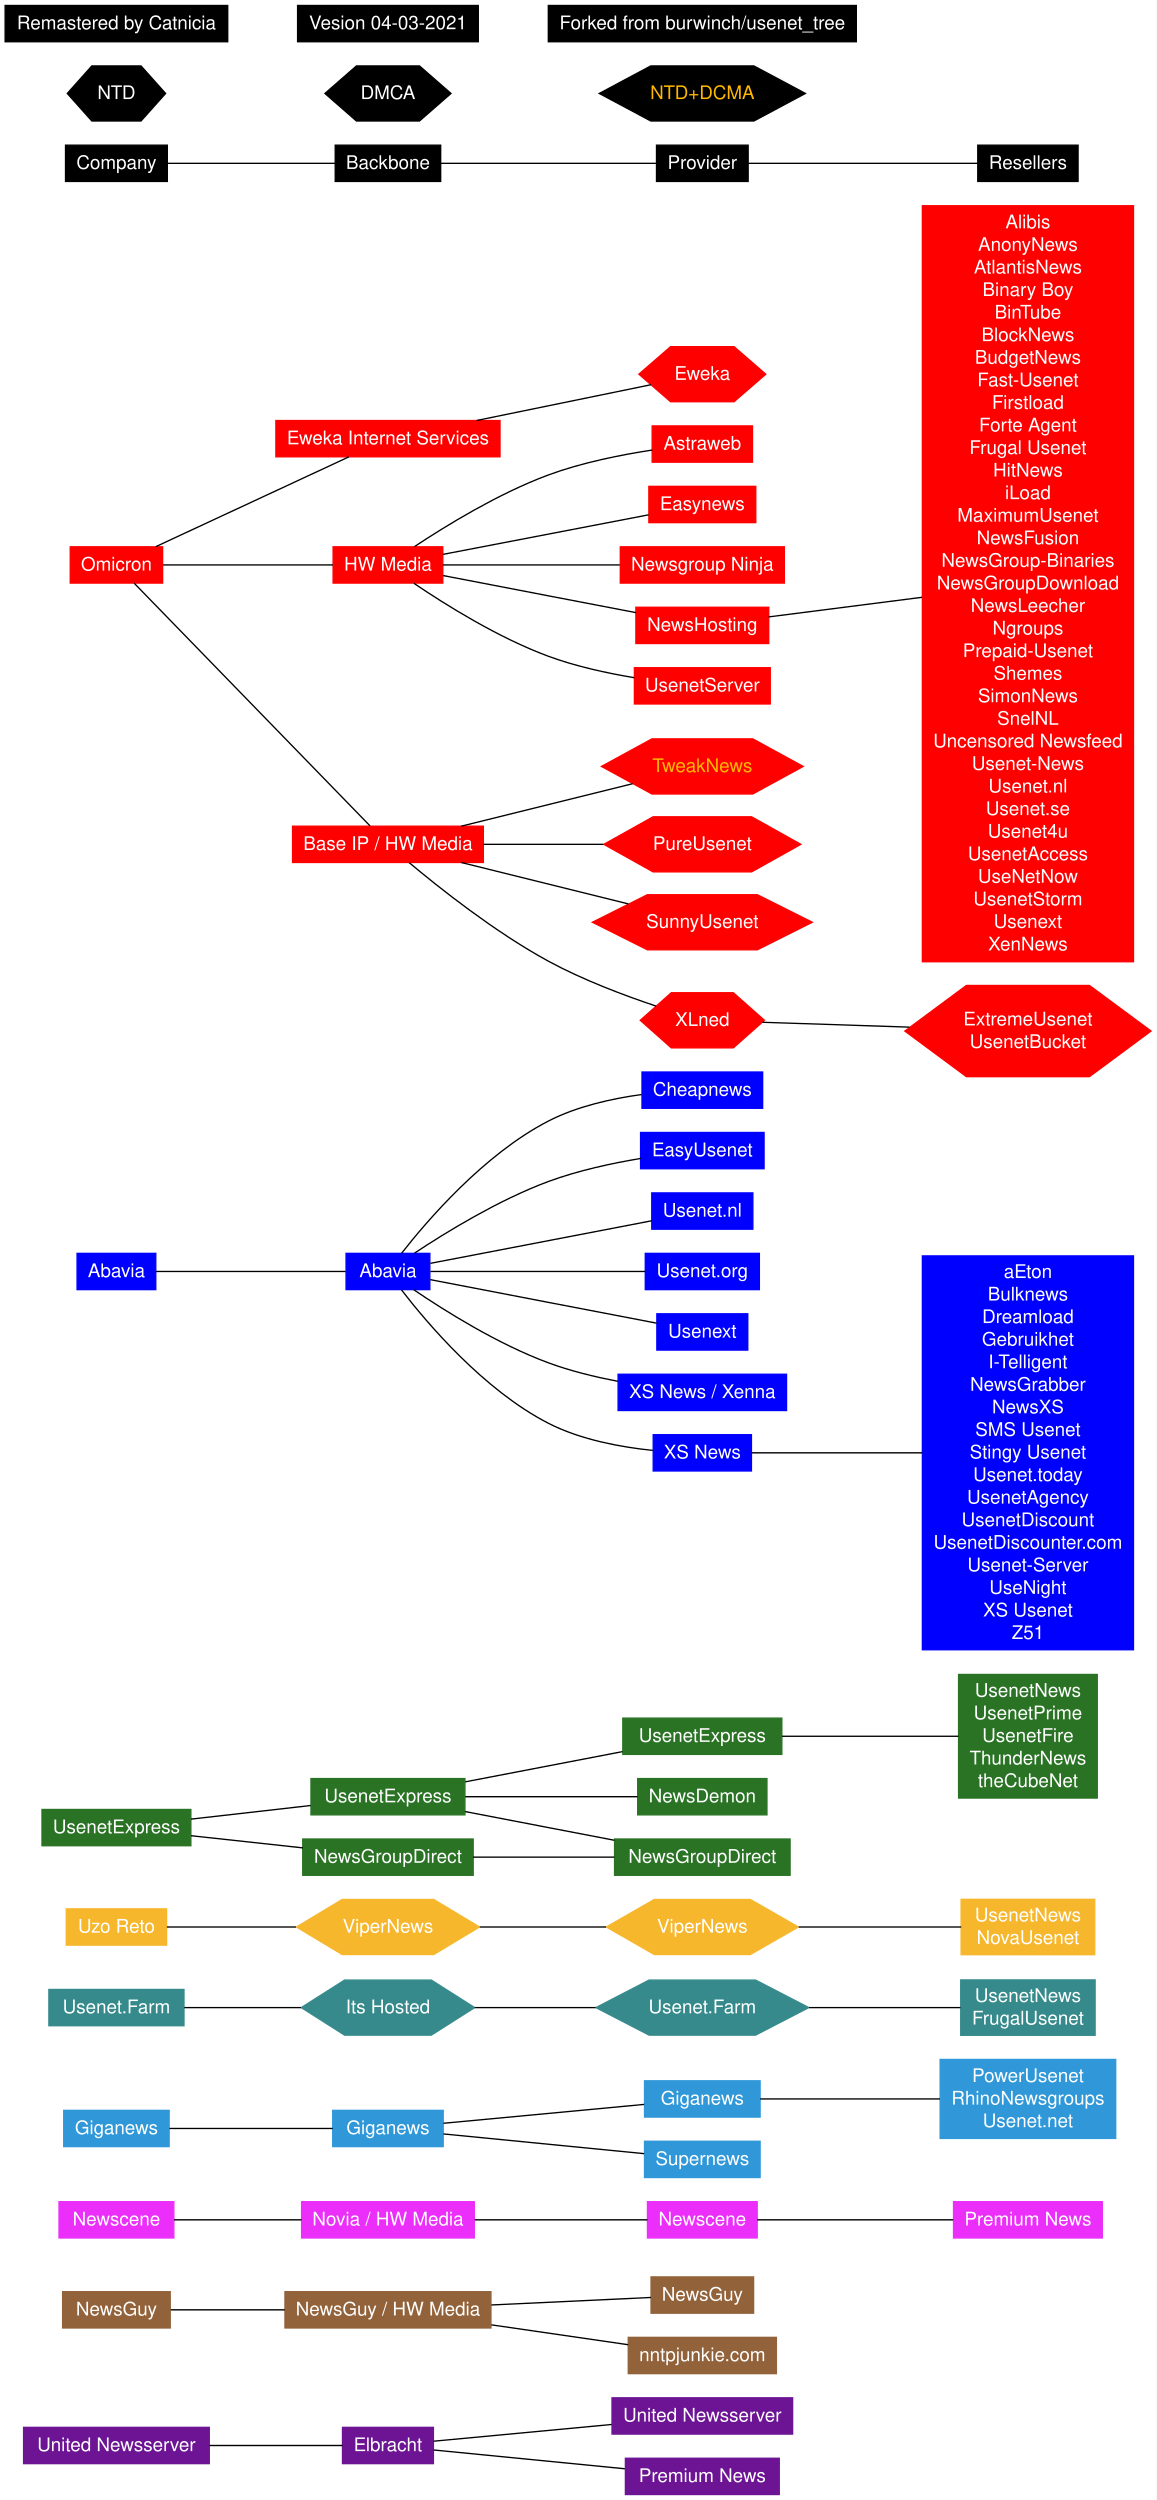
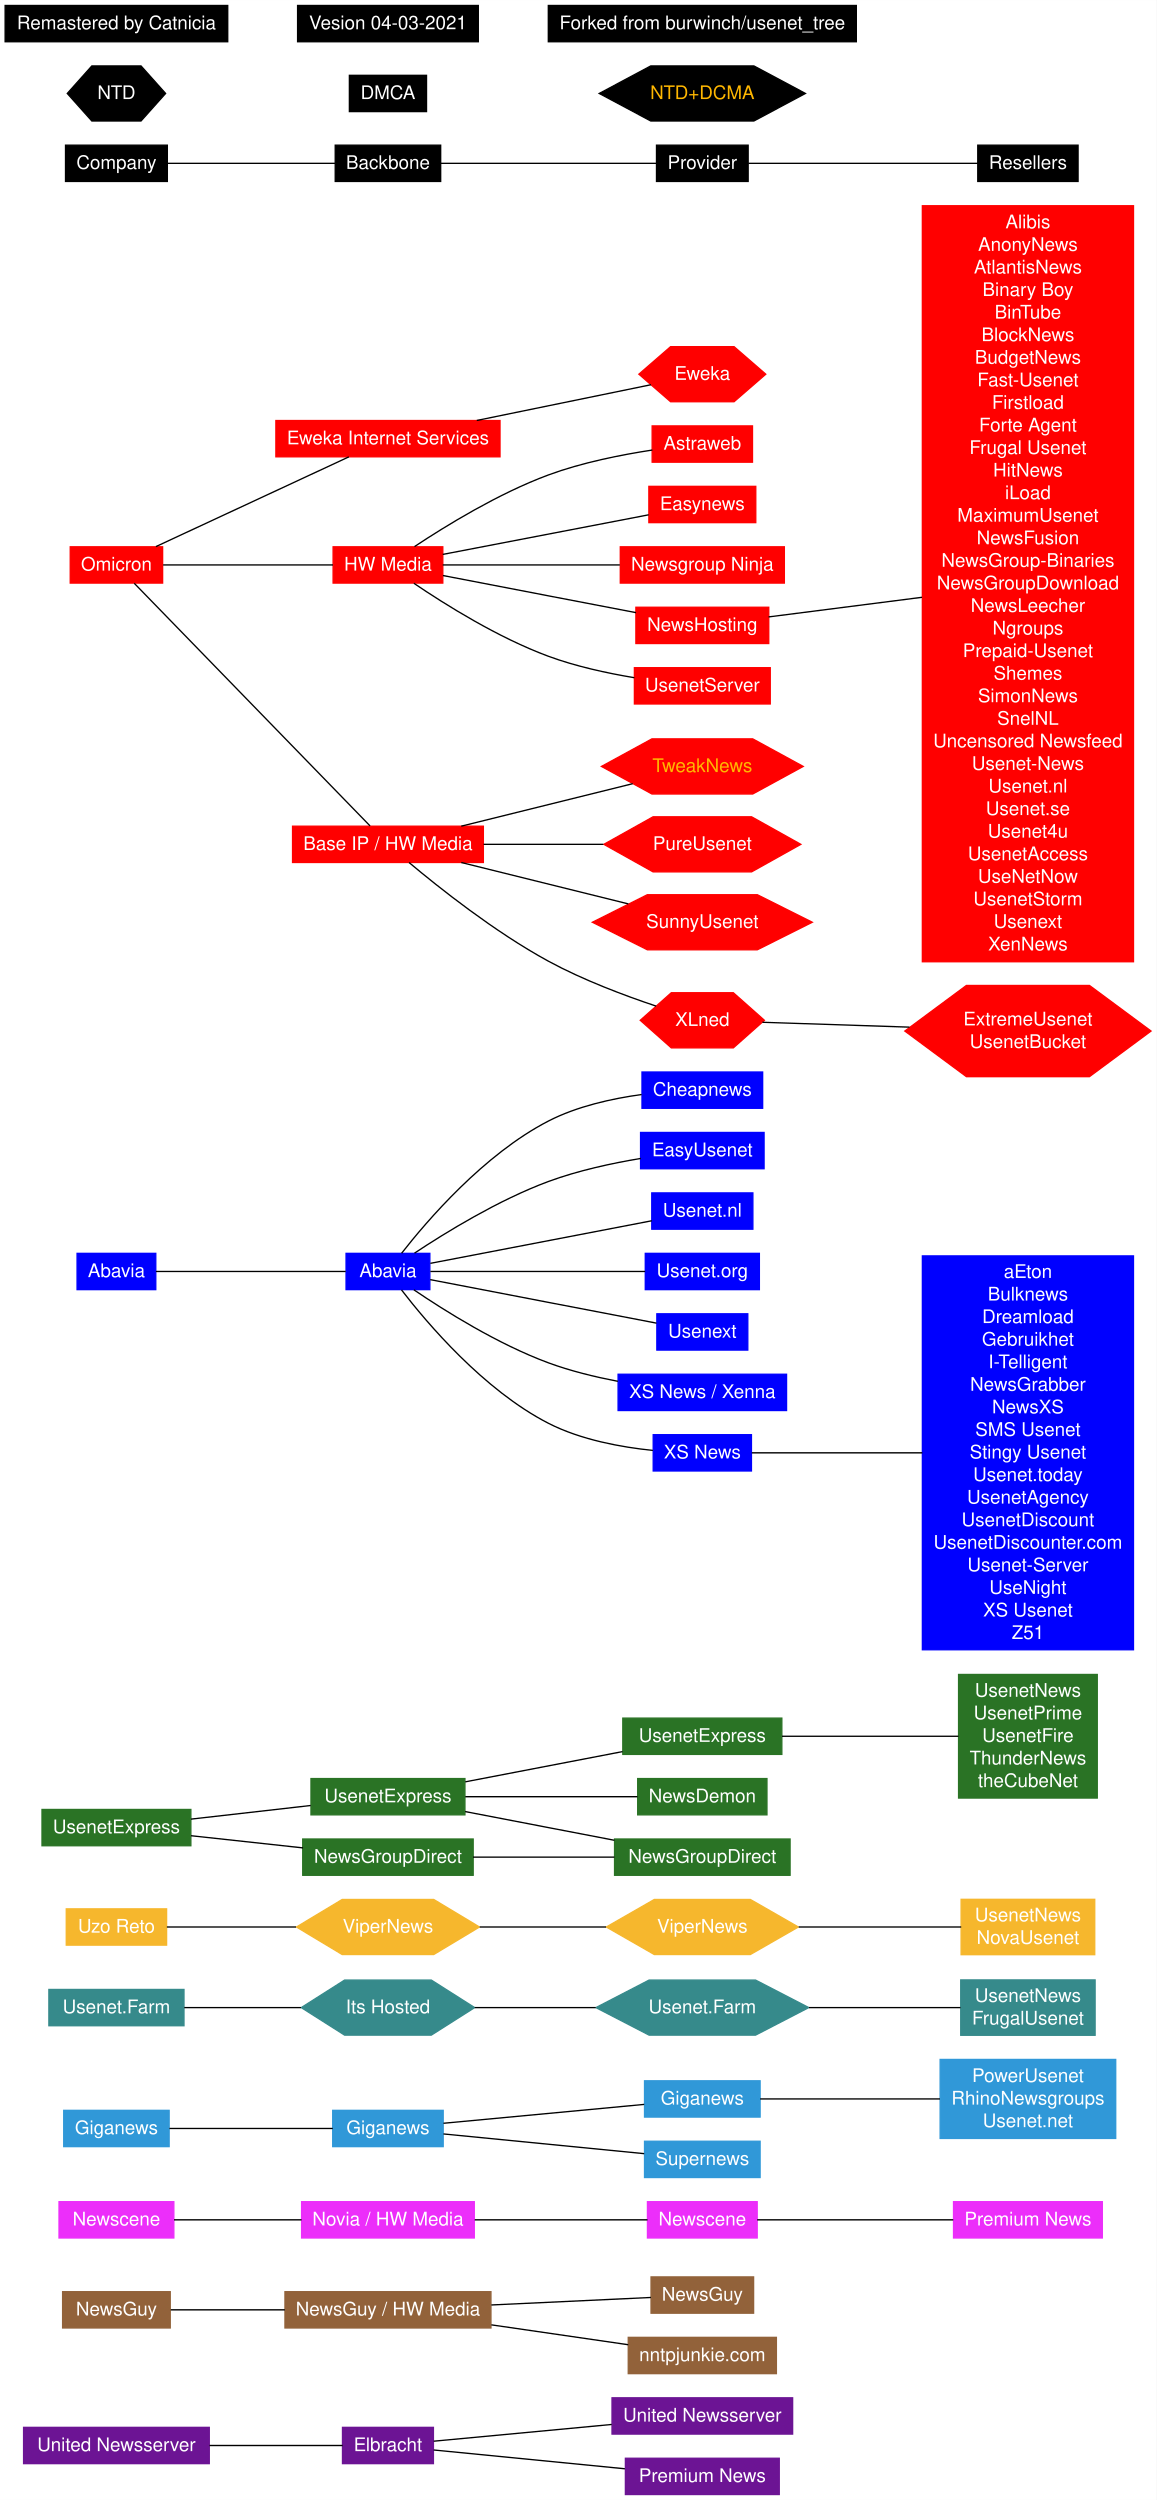
<svg xmlns="http://www.w3.org/2000/svg" width="861pt" height="1861pt" viewBox="0.00 0.00 861.07 1861.00">
  <g id="graph0" class="graph" transform="scale(1 1) rotate(0) translate(4 1857)">
    <polygon fill="#ffffff" stroke="transparent" points="-4,4 -4,-1857 857.07,-1857 857.07,4 -4,4" />
    <g id="node1" class="node">
      <polygon fill="#6c1494" stroke="#6c1494" points="151.792,-50 13.562,-50 13.562,-23 151.792,-23 151.792,-50" />
      <text text-anchor="middle" x="82.677" y="-32.3" font-family="Helvetica,sans-Serif" font-size="14.00" fill="#ffffff">United Newsserver </text>
    </g>
    <g id="node2" class="node">
      <polygon fill="#6c1494" stroke="#6c1494" points="318.657,-50 250.971,-50 250.971,-23 318.657,-23 318.657,-50" />
      <text text-anchor="middle" x="284.814" y="-32.3" font-family="Helvetica,sans-Serif" font-size="14.00" fill="#ffffff">Elbracht</text>
    </g>
    <g id="edge1" class="edge">
      <path fill="none" stroke="#000000" d="M151.958,-36.5C185.444,-36.5 224.113,-36.5 251.067,-36.5" />
    </g>
    <g id="node3" class="node">
      <polygon fill="#6c1494" stroke="#6c1494" points="586.075,-72 451.626,-72 451.626,-45 586.075,-45 586.075,-72" />
      <text text-anchor="middle" x="518.851" y="-54.3" font-family="Helvetica,sans-Serif" font-size="14.00" fill="#ffffff">United Newsserver</text>
    </g>
    <g id="edge2" class="edge">
      <path fill="none" stroke="#000000" d="M318.845,-39.699C353.455,-42.952 408.019,-48.082 451.419,-52.161" />
    </g>
    <g id="node4" class="node">
      <polygon fill="#6c1494" stroke="#6c1494" points="576.118,-27 461.583,-27 461.583,0 576.118,0 576.118,-27" />
      <text text-anchor="middle" x="518.851" y="-9.3" font-family="Helvetica,sans-Serif" font-size="14.00" fill="#ffffff">Premium News </text>
    </g>
    <g id="edge3" class="edge">
      <path fill="none" stroke="#000000" d="M318.845,-33.156C356.117,-29.493 416.532,-23.555 461.222,-19.163" />
    </g>
    <g id="node5" class="node">
      <polygon fill="#92623a" stroke="#92623a" points="122.737,-151 42.616,-151 42.616,-124 122.737,-124 122.737,-151" />
      <text text-anchor="middle" x="82.677" y="-133.3" font-family="Helvetica,sans-Serif" font-size="14.00" fill="#ffffff">NewsGuy </text>
    </g>
    <g id="node6" class="node">
      <polygon fill="#92623a" stroke="#92623a" points="361.482,-151 208.146,-151 208.146,-124 361.482,-124 361.482,-151" />
      <text text-anchor="middle" x="284.814" y="-133.3" font-family="Helvetica,sans-Serif" font-size="14.00" fill="#ffffff">NewsGuy / HW Media</text>
    </g>
    <g id="edge4" class="edge">
      <path fill="none" stroke="#000000" d="M123.096,-137.5C147.406,-137.5 179.145,-137.5 208.06,-137.5" />
    </g>
    <g id="node7" class="node">
      <polygon fill="#92623a" stroke="#92623a" points="557.02,-162 480.681,-162 480.681,-135 557.02,-135 557.02,-162" />
      <text text-anchor="middle" x="518.851" y="-144.3" font-family="Helvetica,sans-Serif" font-size="14.00" fill="#ffffff">NewsGuy</text>
    </g>
    <g id="edge5" class="edge">
      <path fill="none" stroke="#000000" d="M361.771,-141.117C401.606,-142.989 448.485,-145.193 480.596,-146.702" />
    </g>
    <g id="node8" class="node">
      <polygon fill="#92623a" stroke="#92623a" points="573.984,-117 463.717,-117 463.717,-90 573.984,-90 573.984,-117" />
      <text text-anchor="middle" x="518.851" y="-99.3" font-family="Helvetica,sans-Serif" font-size="14.00" fill="#ffffff">nntpjunkie.com</text>
    </g>
    <g id="edge6" class="edge">
      <path fill="none" stroke="#000000" d="M361.771,-126.32C395.077,-121.481 433.309,-115.927 463.715,-111.51" />
    </g>
    <g id="node9" class="node">
      <polygon fill="#ec2efa" stroke="#ec2efa" points="125.411,-218 39.942,-218 39.942,-191 125.411,-191 125.411,-218" />
      <text text-anchor="middle" x="82.677" y="-200.3" font-family="Helvetica,sans-Serif" font-size="14.00" fill="#ffffff">Newscene </text>
    </g>
    <g id="node10" class="node">
      <polygon fill="#ec2efa" stroke="#ec2efa" points="349.091,-218 220.537,-218 220.537,-191 349.091,-191 349.091,-218" />
      <text text-anchor="middle" x="284.814" y="-200.3" font-family="Helvetica,sans-Serif" font-size="14.00" fill="#ffffff">Novia / HW Media</text>
    </g>
    <g id="edge7" class="edge">
      <path fill="none" stroke="#000000" d="M125.545,-204.5C153.127,-204.5 189.481,-204.5 220.492,-204.5" />
    </g>
    <g id="node11" class="node">
      <polygon fill="#ec2efa" stroke="#ec2efa" points="559.695,-218 478.006,-218 478.006,-191 559.695,-191 559.695,-218" />
      <text text-anchor="middle" x="518.851" y="-200.3" font-family="Helvetica,sans-Serif" font-size="14.00" fill="#ffffff">Newscene</text>
    </g>
    <g id="edge8" class="edge">
      <path fill="none" stroke="#000000" d="M349.385,-204.5C390.516,-204.5 442.547,-204.5 478.034,-204.5" />
    </g>
    <g id="node12" class="node">
      <polygon fill="#ec2efa" stroke="#ec2efa" points="816.625,-218 705.872,-218 705.872,-191 816.625,-191 816.625,-218" />
      <text text-anchor="middle" x="761.248" y="-200.3" font-family="Helvetica,sans-Serif" font-size="14.00" fill="#ffffff">Premium News</text>
    </g>
    <g id="edge9" class="edge">
      <path fill="none" stroke="#000000" d="M559.696,-204.5C599.769,-204.5 661.171,-204.5 705.673,-204.5" />
    </g>
    <g id="node13" class="node">
      <polygon fill="#3098d8" stroke="#3098d8" points="121.911,-286 43.442,-286 43.442,-259 121.911,-259 121.911,-286" />
      <text text-anchor="middle" x="82.677" y="-268.3" font-family="Helvetica,sans-Serif" font-size="14.00" fill="#ffffff">Giganews</text>
    </g>
    <g id="node14" class="node">
      <polygon fill="#3098d8" stroke="#3098d8" points="325.939,-286 243.689,-286 243.689,-259 325.939,-259 325.939,-286" />
      <text text-anchor="middle" x="284.814" y="-268.3" font-family="Helvetica,sans-Serif" font-size="14.00" fill="#ffffff">Giganews </text>
    </g>
    <g id="edge10" class="edge">
      <path fill="none" stroke="#000000" d="M122.131,-272.5C157.173,-272.5 208.196,-272.5 243.725,-272.5" />
    </g>
    <g id="node15" class="node">
      <polygon fill="#3098d8" stroke="#3098d8" points="561.866,-308 475.835,-308 475.835,-281 561.866,-281 561.866,-308" />
      <text text-anchor="middle" x="518.851" y="-290.3" font-family="Helvetica,sans-Serif" font-size="14.00" fill="#ffffff">Giganews  </text>
    </g>
    <g id="edge11" class="edge">
      <path fill="none" stroke="#000000" d="M326.116,-276.382C368.108,-280.33 432.897,-286.42 475.584,-290.433" />
    </g>
    <g id="node16" class="node">
      <polygon fill="#3098d8" stroke="#3098d8" points="561.867,-263 475.834,-263 475.834,-236 561.867,-236 561.867,-263" />
      <text text-anchor="middle" x="518.851" y="-245.3" font-family="Helvetica,sans-Serif" font-size="14.00" fill="#ffffff">Supernews</text>
    </g>
    <g id="edge12" class="edge">
      <path fill="none" stroke="#000000" d="M326.116,-268.441C368.108,-264.314 432.897,-257.947 475.584,-253.752" />
    </g>
    <g id="node17" class="node">
      <polygon fill="#3098d8" stroke="#3098d8" points="826.596,-323.901 695.9,-323.901 695.9,-265.099 826.596,-265.099 826.596,-323.901" />
      <text text-anchor="middle" x="761.248" y="-307.1" font-family="Helvetica,sans-Serif" font-size="14.00" fill="#ffffff">PowerUsenet</text>
      <text text-anchor="middle" x="761.248" y="-290.3" font-family="Helvetica,sans-Serif" font-size="14.00" fill="#ffffff">RhinoNewsgroups</text>
      <text text-anchor="middle" x="761.248" y="-273.5" font-family="Helvetica,sans-Serif" font-size="14.00" fill="#ffffff">Usenet.net</text>
    </g>
    <g id="edge13" class="edge">
      <path fill="none" stroke="#000000" d="M561.907,-294.5C599.048,-294.5 653.255,-294.5 695.77,-294.5" />
    </g>
    <g id="node18" class="node">
      <polygon fill="#368a8b" stroke="#368a8b" points="132.959,-376 32.394,-376 32.394,-349 132.959,-349 132.959,-376" />
      <text text-anchor="middle" x="82.677" y="-358.3" font-family="Helvetica,sans-Serif" font-size="14.00" fill="#ffffff">Usenet.Farm </text>
    </g>
    <g id="node19" class="node">
      <polygon fill="#368a8b" stroke="#368a8b" points="349.348,-362.5 317.081,-383.001 252.547,-383.001 220.28,-362.5 252.547,-341.999 317.081,-341.999 349.348,-362.5" />
      <text text-anchor="middle" x="284.814" y="-358.3" font-family="Helvetica,sans-Serif" font-size="14.00" fill="#ffffff">Its Hosted</text>
    </g>
    <g id="edge14" class="edge">
      <path fill="none" stroke="#000000" d="M133.163,-362.5C159.474,-362.5 191.947,-362.5 220.084,-362.5" />
    </g>
    <g id="node20" class="node">
      <polygon fill="#368a8b" stroke="#368a8b" points="598.075,-362.5 558.463,-383.001 479.238,-383.001 439.626,-362.5 479.238,-341.999 558.463,-341.999 598.075,-362.5" />
      <text text-anchor="middle" x="518.851" y="-358.3" font-family="Helvetica,sans-Serif" font-size="14.00" fill="#ffffff">Usenet.Farm</text>
    </g>
    <g id="edge15" class="edge">
      <path fill="none" stroke="#000000" d="M349.385,-362.5C377.257,-362.5 410.134,-362.5 439.476,-362.5" />
    </g>
    <g id="node21" class="node">
      <polygon fill="#368a8b" stroke="#368a8b" points="811.261,-383.102 711.236,-383.102 711.236,-341.898 811.261,-341.898 811.261,-383.102" />
      <text text-anchor="middle" x="761.248" y="-366.7" font-family="Helvetica,sans-Serif" font-size="14.00" fill="#ffffff">UsenetNews</text>
      <text text-anchor="middle" x="761.248" y="-349.9" font-family="Helvetica,sans-Serif" font-size="14.00" fill="#ffffff">FrugalUsenet</text>
    </g>
    <g id="edge16" class="edge">
      <path fill="none" stroke="#000000" d="M598.221,-362.5C635.362,-362.5 678.477,-362.5 711.037,-362.5" />
    </g>
    <g id="node22" class="node">
      <polygon fill="#f6b72d" stroke="#f6b72d" points="120.02,-436 45.334,-436 45.334,-409 120.02,-409 120.02,-436" />
      <text text-anchor="middle" x="82.677" y="-418.3" font-family="Helvetica,sans-Serif" font-size="14.00" fill="#ffffff">Uzo Reto</text>
    </g>
    <g id="node23" class="node">
      <polygon fill="#f6b72d" stroke="#f6b72d" points="352.939,-422.5 318.876,-443.001 250.752,-443.001 216.69,-422.5 250.752,-401.999 318.876,-401.999 352.939,-422.5" />
      <text text-anchor="middle" x="284.814" y="-418.3" font-family="Helvetica,sans-Serif" font-size="14.00" fill="#ffffff">ViperNews</text>
    </g>
    <g id="edge17" class="edge">
      <path fill="none" stroke="#000000" d="M120.224,-422.5C147.168,-422.5 184.243,-422.5 216.384,-422.5" />
    </g>
    <g id="node24" class="node">
      <polygon fill="#f6b72d" stroke="#f6b72d" points="590.328,-422.5 554.589,-443.001 483.112,-443.001 447.373,-422.5 483.112,-401.999 554.589,-401.999 590.328,-422.5" />
      <text text-anchor="middle" x="518.851" y="-418.3" font-family="Helvetica,sans-Serif" font-size="14.00" fill="#ffffff">ViperNews </text>
    </g>
    <g id="edge18" class="edge">
      <path fill="none" stroke="#000000" d="M353.136,-422.5C382.684,-422.5 417.273,-422.5 447.185,-422.5" />
    </g>
    <g id="node25" class="node">
      <polygon fill="#f6b72d" stroke="#f6b72d" points="810.98,-443.102 711.517,-443.102 711.517,-401.898 810.98,-401.898 810.98,-443.102" />
      <text text-anchor="middle" x="761.248" y="-426.7" font-family="Helvetica,sans-Serif" font-size="14.00" fill="#ffffff"> UsenetNews</text>
      <text text-anchor="middle" x="761.248" y="-409.9" font-family="Helvetica,sans-Serif" font-size="14.00" fill="#ffffff">NovaUsenet</text>
    </g>
    <g id="edge19" class="edge">
      <path fill="none" stroke="#000000" d="M590.594,-422.5C629.543,-422.5 676.718,-422.5 711.588,-422.5" />
    </g>
    <g id="node26" class="node">
      <polygon fill="#2a7325" stroke="#2a7325" points="138.084,-510 27.269,-510 27.269,-483 138.084,-483 138.084,-510" />
      <text text-anchor="middle" x="82.677" y="-492.3" font-family="Helvetica,sans-Serif" font-size="14.00" fill="#ffffff">UsenetExpress</text>
    </g>
    <g id="node27" class="node">
      <polygon fill="#2a7325" stroke="#2a7325" points="342.112,-533 227.516,-533 227.516,-506 342.112,-506 342.112,-533" />
      <text text-anchor="middle" x="284.814" y="-515.3" font-family="Helvetica,sans-Serif" font-size="14.00" fill="#ffffff">UsenetExpress </text>
    </g>
    <g id="edge20" class="edge">
      <path fill="none" stroke="#000000" d="M138.179,-502.815C165.879,-505.967 199.354,-509.776 227.322,-512.958" />
    </g>
    <g id="node32" class="node">
      <polygon fill="#2a7325" stroke="#2a7325" points="348.257,-488 221.371,-488 221.371,-461 348.257,-461 348.257,-488" />
      <text text-anchor="middle" x="284.814" y="-470.3" font-family="Helvetica,sans-Serif" font-size="14.00" fill="#ffffff">NewsGroupDirect</text>
    </g>
    <g id="edge25" class="edge">
      <path fill="none" stroke="#000000" d="M138.179,-490.459C164.009,-487.648 194.86,-484.29 221.586,-481.382" />
    </g>
    <g id="node28" class="node">
      <polygon fill="#2a7325" stroke="#2a7325" points="578.039,-578 459.661,-578 459.661,-551 578.039,-551 578.039,-578" />
      <text text-anchor="middle" x="518.851" y="-560.3" font-family="Helvetica,sans-Serif" font-size="14.00" fill="#ffffff">UsenetExpress  </text>
    </g>
    <g id="edge21" class="edge">
      <path fill="none" stroke="#000000" d="M342.366,-530.566C377.961,-537.41 423.555,-546.177 459.483,-553.085" />
    </g>
    <g id="node30" class="node">
      <polygon fill="#2a7325" stroke="#2a7325" points="566.961,-533 470.74,-533 470.74,-506 566.961,-506 566.961,-533" />
      <text text-anchor="middle" x="518.851" y="-515.3" font-family="Helvetica,sans-Serif" font-size="14.00" fill="#ffffff">NewsDemon</text>
    </g>
    <g id="edge23" class="edge">
      <path fill="none" stroke="#000000" d="M342.366,-519.5C381.751,-519.5 433.376,-519.5 470.606,-519.5" />
    </g>
    <g id="node31" class="node">
      <polygon fill="#2a7325" stroke="#2a7325" points="584.183,-488 453.518,-488 453.518,-461 584.183,-461 584.183,-488" />
      <text text-anchor="middle" x="518.851" y="-470.3" font-family="Helvetica,sans-Serif" font-size="14.00" fill="#ffffff">NewsGroupDirect </text>
    </g>
    <g id="edge24" class="edge">
      <path fill="none" stroke="#000000" d="M342.234,-508.439C361.906,-504.651 384.053,-500.388 404.275,-496.5 420.187,-493.44 437.344,-490.145 453.412,-487.059" />
    </g>
    <g id="node29" class="node">
      <polygon fill="#2a7325" stroke="#2a7325" points="812.87,-610.5 709.626,-610.5 709.626,-518.5 812.87,-518.5 812.87,-610.5" />
      <text text-anchor="middle" x="761.248" y="-593.9" font-family="Helvetica,sans-Serif" font-size="14.00" fill="#ffffff">UsenetNews</text>
      <text text-anchor="middle" x="761.248" y="-577.1" font-family="Helvetica,sans-Serif" font-size="14.00" fill="#ffffff">UsenetPrime</text>
      <text text-anchor="middle" x="761.248" y="-560.3" font-family="Helvetica,sans-Serif" font-size="14.00" fill="#ffffff"> UsenetFire</text>
      <text text-anchor="middle" x="761.248" y="-543.5" font-family="Helvetica,sans-Serif" font-size="14.00" fill="#ffffff">ThunderNews</text>
      <text text-anchor="middle" x="761.248" y="-526.7" font-family="Helvetica,sans-Serif" font-size="14.00" fill="#ffffff"> theCubeNet</text>
    </g>
    <g id="edge22" class="edge">
      <path fill="none" stroke="#000000" d="M578.148,-564.5C618.373,-564.5 671.035,-564.5 709.551,-564.5" />
    </g>
    <g id="edge26" class="edge">
      <path fill="none" stroke="#000000" d="M348.148,-474.5C380.773,-474.5 420.505,-474.5 453.426,-474.5" />
    </g>
    <g id="node33" class="node">
      <polygon fill="#0000ff" stroke="#0000ff" points="111.968,-924 53.385,-924 53.385,-897 111.968,-897 111.968,-924" />
      <text text-anchor="middle" x="82.677" y="-906.3" font-family="Helvetica,sans-Serif" font-size="14.00" fill="#ffffff">Abavia</text>
    </g>
    <g id="node34" class="node">
      <polygon fill="#0000ff" stroke="#0000ff" points="315.997,-924 253.632,-924 253.632,-897 315.997,-897 315.997,-924" />
      <text text-anchor="middle" x="284.814" y="-906.3" font-family="Helvetica,sans-Serif" font-size="14.00" fill="#ffffff">Abavia </text>
    </g>
    <g id="edge27" class="edge">
      <path fill="none" stroke="#000000" d="M112.069,-910.5C149.736,-910.5 214.768,-910.5 253.39,-910.5" />
    </g>
    <g id="node35" class="node">
      <polygon fill="#0000ff" stroke="#0000ff" points="563.759,-1059 473.942,-1059 473.942,-1032 563.759,-1032 563.759,-1059" />
      <text text-anchor="middle" x="518.851" y="-1041.3" font-family="Helvetica,sans-Serif" font-size="14.00" fill="#ffffff">Cheapnews</text>
    </g>
    <g id="edge28" class="edge">
      <path fill="none" stroke="#000000" d="M294.965,-924.062C313.711,-948.052 356.255,-997.766 404.275,-1022.5 425.648,-1033.509 451.784,-1039.254 473.694,-1042.25" />
    </g>
    <g id="node36" class="node">
      <polygon fill="#0000ff" stroke="#0000ff" points="564.816,-1014 472.885,-1014 472.885,-987 564.816,-987 564.816,-1014" />
      <text text-anchor="middle" x="518.851" y="-996.3" font-family="Helvetica,sans-Serif" font-size="14.00" fill="#ffffff">EasyUsenet</text>
    </g>
    <g id="edge29" class="edge">
      <path fill="none" stroke="#000000" d="M304.588,-924.163C327.545,-939.4 367.035,-963.711 404.275,-977.5 426.25,-985.637 451.719,-991.113 473.055,-994.673" />
    </g>
    <g id="node37" class="node">
      <polygon fill="#0000ff" stroke="#0000ff" points="556.475,-969 481.226,-969 481.226,-942 556.475,-942 556.475,-969" />
      <text text-anchor="middle" x="518.851" y="-951.3" font-family="Helvetica,sans-Serif" font-size="14.00" fill="#ffffff">Usenet.nl</text>
    </g>
    <g id="edge30" class="edge">
      <path fill="none" stroke="#000000" d="M316.377,-916.569C359.173,-924.798 435.498,-939.473 481.222,-948.265" />
    </g>
    <g id="node38" class="node">
      <polygon fill="#0000ff" stroke="#0000ff" points="561.313,-924 476.388,-924 476.388,-897 561.313,-897 561.313,-924" />
      <text text-anchor="middle" x="518.851" y="-906.3" font-family="Helvetica,sans-Serif" font-size="14.00" fill="#ffffff">Usenet.org</text>
    </g>
    <g id="edge31" class="edge">
      <path fill="none" stroke="#000000" d="M316.377,-910.5C357.676,-910.5 430.199,-910.5 476.313,-910.5" />
    </g>
    <g id="node39" class="node">
      <polygon fill="#0000ff" stroke="#0000ff" points="552.696,-879 485.005,-879 485.005,-852 552.696,-852 552.696,-879" />
      <text text-anchor="middle" x="518.851" y="-861.3" font-family="Helvetica,sans-Serif" font-size="14.00" fill="#ffffff">Usenext</text>
    </g>
    <g id="edge32" class="edge">
      <path fill="none" stroke="#000000" d="M316.253,-904.442C340.343,-899.802 374.408,-893.242 404.275,-887.5 431.326,-882.299 461.972,-876.415 484.758,-872.042" />
    </g>
    <g id="node40" class="node">
      <polygon fill="#0000ff" stroke="#0000ff" points="581.549,-834 456.152,-834 456.152,-807 581.549,-807 581.549,-834" />
      <text text-anchor="middle" x="518.851" y="-816.3" font-family="Helvetica,sans-Serif" font-size="14.00" fill="#ffffff">XS News / Xenna</text>
    </g>
    <g id="edge33" class="edge">
      <path fill="none" stroke="#000000" d="M304.124,-896.84C326.969,-881.33 366.663,-856.383 404.275,-842.5 420.616,-836.468 438.909,-832.006 455.997,-828.74" />
    </g>
    <g id="node41" class="node">
      <polygon fill="#0000ff" stroke="#0000ff" points="555.411,-789 482.29,-789 482.29,-762 555.411,-762 555.411,-789" />
      <text text-anchor="middle" x="518.851" y="-771.3" font-family="Helvetica,sans-Serif" font-size="14.00" fill="#ffffff">XS News</text>
    </g>
    <g id="edge34" class="edge">
      <path fill="none" stroke="#000000" d="M294.916,-896.774C313.582,-872.503 356.005,-822.242 404.275,-797.5 428.428,-785.12 458.688,-779.672 482.044,-777.292" />
    </g>
    <g id="node42" class="node">
      <polygon fill="#0000ff" stroke="#0000ff" points="839.822,-922.1 682.674,-922.1 682.674,-628.9 839.822,-628.9 839.822,-922.1" />
      <text text-anchor="middle" x="761.248" y="-905.7" font-family="Helvetica,sans-Serif" font-size="14.00" fill="#ffffff">aEton</text>
      <text text-anchor="middle" x="761.248" y="-888.9" font-family="Helvetica,sans-Serif" font-size="14.00" fill="#ffffff">Bulknews</text>
      <text text-anchor="middle" x="761.248" y="-872.1" font-family="Helvetica,sans-Serif" font-size="14.00" fill="#ffffff">Dreamload</text>
      <text text-anchor="middle" x="761.248" y="-855.3" font-family="Helvetica,sans-Serif" font-size="14.00" fill="#ffffff">Gebruikhet</text>
      <text text-anchor="middle" x="761.248" y="-838.5" font-family="Helvetica,sans-Serif" font-size="14.00" fill="#ffffff">I-Telligent</text>
      <text text-anchor="middle" x="761.248" y="-821.7" font-family="Helvetica,sans-Serif" font-size="14.00" fill="#ffffff">NewsGrabber</text>
      <text text-anchor="middle" x="761.248" y="-804.9" font-family="Helvetica,sans-Serif" font-size="14.00" fill="#ffffff">NewsXS</text>
      <text text-anchor="middle" x="761.248" y="-788.1" font-family="Helvetica,sans-Serif" font-size="14.00" fill="#ffffff">SMS Usenet</text>
      <text text-anchor="middle" x="761.248" y="-771.3" font-family="Helvetica,sans-Serif" font-size="14.00" fill="#ffffff">Stingy Usenet</text>
      <text text-anchor="middle" x="761.248" y="-754.5" font-family="Helvetica,sans-Serif" font-size="14.00" fill="#ffffff">Usenet.today</text>
      <text text-anchor="middle" x="761.248" y="-737.7" font-family="Helvetica,sans-Serif" font-size="14.00" fill="#ffffff">UsenetAgency</text>
      <text text-anchor="middle" x="761.248" y="-720.9" font-family="Helvetica,sans-Serif" font-size="14.00" fill="#ffffff">UsenetDiscount</text>
      <text text-anchor="middle" x="761.248" y="-704.1" font-family="Helvetica,sans-Serif" font-size="14.00" fill="#ffffff">UsenetDiscounter.com</text>
      <text text-anchor="middle" x="761.248" y="-687.3" font-family="Helvetica,sans-Serif" font-size="14.00" fill="#ffffff">Usenet-Server</text>
      <text text-anchor="middle" x="761.248" y="-670.5" font-family="Helvetica,sans-Serif" font-size="14.00" fill="#ffffff">UseNight</text>
      <text text-anchor="middle" x="761.248" y="-653.7" font-family="Helvetica,sans-Serif" font-size="14.00" fill="#ffffff">XS Usenet</text>
      <text text-anchor="middle" x="761.248" y="-636.9" font-family="Helvetica,sans-Serif" font-size="14.00" fill="#ffffff">Z51</text>
    </g>
    <g id="edge35" class="edge">
      <path fill="none" stroke="#000000" d="M555.665,-775.5C589.239,-775.5 639.964,-775.5 682.626,-775.5" />
    </g>
    <g id="node43" class="node">
      <polygon fill="#ff0000" stroke="#ff0000" points="117.06,-1450 48.293,-1450 48.293,-1423 117.06,-1423 117.06,-1450" />
      <text text-anchor="middle" x="82.677" y="-1432.3" font-family="Helvetica,sans-Serif" font-size="14.00" fill="#ffffff">Omicron</text>
    </g>
    <g id="node44" class="node">
      <polygon fill="#ff0000" stroke="#ff0000" points="368.236,-1544 201.393,-1544 201.393,-1517 368.236,-1517 368.236,-1544" />
      <text text-anchor="middle" x="284.814" y="-1526.3" font-family="Helvetica,sans-Serif" font-size="14.00" fill="#ffffff">Eweka Internet Services</text>
    </g>
    <g id="edge36" class="edge">
      <path fill="none" stroke="#000000" d="M112.069,-1450.168C150.503,-1468.041 217.426,-1499.162 255.714,-1516.968" />
    </g>
    <g id="node46" class="node">
      <polygon fill="#ff0000" stroke="#ff0000" points="325.642,-1450 243.987,-1450 243.987,-1423 325.642,-1423 325.642,-1450" />
      <text text-anchor="middle" x="284.814" y="-1432.3" font-family="Helvetica,sans-Serif" font-size="14.00" fill="#ffffff">HW Media</text>
    </g>
    <g id="edge38" class="edge">
      <path fill="none" stroke="#000000" d="M117.425,-1436.5C152.531,-1436.5 206.749,-1436.5 243.908,-1436.5" />
    </g>
    <g id="node53" class="node">
      <polygon fill="#ff0000" stroke="#ff0000" points="355.832,-1242 213.796,-1242 213.796,-1215 355.832,-1215 355.832,-1242" />
      <text text-anchor="middle" x="284.814" y="-1224.3" font-family="Helvetica,sans-Serif" font-size="14.00" fill="#ffffff">Base IP / HW Media</text>
    </g>
    <g id="edge45" class="edge">
      <path fill="none" stroke="#000000" d="M95.939,-1422.852C132.566,-1385.164 234.818,-1279.946 271.502,-1242.198" />
    </g>
    <g id="node45" class="node">
      <polygon fill="#ff0000" stroke="#ff0000" points="566.078,-1578.5 542.464,-1599.001 495.237,-1599.001 471.623,-1578.5 495.237,-1557.999 542.464,-1557.999 566.078,-1578.5" />
      <text text-anchor="middle" x="518.851" y="-1574.3" font-family="Helvetica,sans-Serif" font-size="14.00" fill="#ffffff">Eweka</text>
    </g>
    <g id="edge37" class="edge">
      <path fill="none" stroke="#000000" d="M350.941,-1544.062C392.844,-1552.657 445.559,-1563.468 480.633,-1570.662" />
    </g>
    <g id="node47" class="node">
      <polygon fill="#ff0000" stroke="#ff0000" points="556.193,-1540 481.507,-1540 481.507,-1513 556.193,-1513 556.193,-1540" />
      <text text-anchor="middle" x="518.851" y="-1522.3" font-family="Helvetica,sans-Serif" font-size="14.00" fill="#ffffff">Astraweb</text>
    </g>
    <g id="edge39" class="edge">
      <path fill="none" stroke="#000000" d="M304.588,-1450.163C327.545,-1465.4 367.035,-1489.711 404.275,-1503.5 429.294,-1512.764 458.842,-1518.58 481.664,-1522.045" />
    </g>
    <g id="node48" class="node">
      <polygon fill="#ff0000" stroke="#ff0000" points="558.642,-1495 479.059,-1495 479.059,-1468 558.642,-1468 558.642,-1495" />
      <text text-anchor="middle" x="518.851" y="-1477.3" font-family="Helvetica,sans-Serif" font-size="14.00" fill="#ffffff">Easynews</text>
    </g>
    <g id="edge40" class="edge">
      <path fill="none" stroke="#000000" d="M325.58,-1444.338C368.667,-1452.623 436.183,-1465.605 478.942,-1473.826" />
    </g>
    <g id="node49" class="node">
      <polygon fill="#ff0000" stroke="#ff0000" points="579.914,-1450 457.787,-1450 457.787,-1423 579.914,-1423 579.914,-1450" />
      <text text-anchor="middle" x="518.851" y="-1432.3" font-family="Helvetica,sans-Serif" font-size="14.00" fill="#ffffff">Newsgroup Ninja</text>
    </g>
    <g id="edge41" class="edge">
      <path fill="none" stroke="#000000" d="M325.58,-1436.5C361.988,-1436.5 415.838,-1436.5 457.456,-1436.5" />
    </g>
    <g id="node50" class="node">
      <polygon fill="#ff0000" stroke="#ff0000" points="568.299,-1405 469.402,-1405 469.402,-1378 568.299,-1378 568.299,-1405" />
      <text text-anchor="middle" x="518.851" y="-1387.3" font-family="Helvetica,sans-Serif" font-size="14.00" fill="#ffffff">NewsHosting</text>
    </g>
    <g id="edge42" class="edge">
      <path fill="none" stroke="#000000" d="M325.727,-1428.618C348.794,-1424.175 378.142,-1418.525 404.275,-1413.5 425.657,-1409.389 449.285,-1404.851 469.503,-1400.97" />
    </g>
    <g id="node51" class="node">
      <polygon fill="#ff0000" stroke="#ff0000" points="569.419,-1360 468.282,-1360 468.282,-1333 569.419,-1333 569.419,-1360" />
      <text text-anchor="middle" x="518.851" y="-1342.3" font-family="Helvetica,sans-Serif" font-size="14.00" fill="#ffffff">UsenetServer</text>
    </g>
    <g id="edge43" class="edge">
      <path fill="none" stroke="#000000" d="M304.124,-1422.84C326.969,-1407.33 366.663,-1382.383 404.275,-1368.5 424.607,-1360.995 447.959,-1355.921 468.254,-1352.556" />
    </g>
    <g id="node52" class="node">
      <polygon fill="#ff0000" stroke="#ff0000" points="839.836,-1703.9 682.66,-1703.9 682.66,-1141.1 839.836,-1141.1 839.836,-1703.9" />
      <text text-anchor="middle" x="761.248" y="-1687.1" font-family="Helvetica,sans-Serif" font-size="14.00" fill="#ffffff">Alibis</text>
      <text text-anchor="middle" x="761.248" y="-1670.3" font-family="Helvetica,sans-Serif" font-size="14.00" fill="#ffffff">AnonyNews</text>
      <text text-anchor="middle" x="761.248" y="-1653.5" font-family="Helvetica,sans-Serif" font-size="14.00" fill="#ffffff">AtlantisNews</text>
      <text text-anchor="middle" x="761.248" y="-1636.7" font-family="Helvetica,sans-Serif" font-size="14.00" fill="#ffffff">Binary Boy</text>
      <text text-anchor="middle" x="761.248" y="-1619.9" font-family="Helvetica,sans-Serif" font-size="14.00" fill="#ffffff">BinTube</text>
      <text text-anchor="middle" x="761.248" y="-1603.1" font-family="Helvetica,sans-Serif" font-size="14.00" fill="#ffffff">BlockNews</text>
      <text text-anchor="middle" x="761.248" y="-1586.3" font-family="Helvetica,sans-Serif" font-size="14.00" fill="#ffffff">BudgetNews</text>
      <text text-anchor="middle" x="761.248" y="-1569.5" font-family="Helvetica,sans-Serif" font-size="14.00" fill="#ffffff">Fast-Usenet</text>
      <text text-anchor="middle" x="761.248" y="-1552.7" font-family="Helvetica,sans-Serif" font-size="14.00" fill="#ffffff">Firstload</text>
      <text text-anchor="middle" x="761.248" y="-1535.9" font-family="Helvetica,sans-Serif" font-size="14.00" fill="#ffffff">Forte Agent</text>
      <text text-anchor="middle" x="761.248" y="-1519.1" font-family="Helvetica,sans-Serif" font-size="14.00" fill="#ffffff">Frugal Usenet</text>
      <text text-anchor="middle" x="761.248" y="-1502.3" font-family="Helvetica,sans-Serif" font-size="14.00" fill="#ffffff">HitNews</text>
      <text text-anchor="middle" x="761.248" y="-1485.5" font-family="Helvetica,sans-Serif" font-size="14.00" fill="#ffffff">iLoad</text>
      <text text-anchor="middle" x="761.248" y="-1468.7" font-family="Helvetica,sans-Serif" font-size="14.00" fill="#ffffff">MaximumUsenet</text>
      <text text-anchor="middle" x="761.248" y="-1451.9" font-family="Helvetica,sans-Serif" font-size="14.00" fill="#ffffff">NewsFusion</text>
      <text text-anchor="middle" x="761.248" y="-1435.1" font-family="Helvetica,sans-Serif" font-size="14.00" fill="#ffffff">NewsGroup-Binaries</text>
      <text text-anchor="middle" x="761.248" y="-1418.3" font-family="Helvetica,sans-Serif" font-size="14.00" fill="#ffffff">NewsGroupDownload</text>
      <text text-anchor="middle" x="761.248" y="-1401.5" font-family="Helvetica,sans-Serif" font-size="14.00" fill="#ffffff">NewsLeecher</text>
      <text text-anchor="middle" x="761.248" y="-1384.7" font-family="Helvetica,sans-Serif" font-size="14.00" fill="#ffffff">Ngroups</text>
      <text text-anchor="middle" x="761.248" y="-1367.9" font-family="Helvetica,sans-Serif" font-size="14.00" fill="#ffffff">Prepaid-Usenet</text>
      <text text-anchor="middle" x="761.248" y="-1351.1" font-family="Helvetica,sans-Serif" font-size="14.00" fill="#ffffff">Shemes</text>
      <text text-anchor="middle" x="761.248" y="-1334.3" font-family="Helvetica,sans-Serif" font-size="14.00" fill="#ffffff">SimonNews</text>
      <text text-anchor="middle" x="761.248" y="-1317.5" font-family="Helvetica,sans-Serif" font-size="14.00" fill="#ffffff">SnelNL</text>
      <text text-anchor="middle" x="761.248" y="-1300.7" font-family="Helvetica,sans-Serif" font-size="14.00" fill="#ffffff">Uncensored Newsfeed</text>
      <text text-anchor="middle" x="761.248" y="-1283.9" font-family="Helvetica,sans-Serif" font-size="14.00" fill="#ffffff">Usenet-News</text>
      <text text-anchor="middle" x="761.248" y="-1267.1" font-family="Helvetica,sans-Serif" font-size="14.00" fill="#ffffff">Usenet.nl</text>
      <text text-anchor="middle" x="761.248" y="-1250.3" font-family="Helvetica,sans-Serif" font-size="14.00" fill="#ffffff">Usenet.se</text>
      <text text-anchor="middle" x="761.248" y="-1233.5" font-family="Helvetica,sans-Serif" font-size="14.00" fill="#ffffff">Usenet4u</text>
      <text text-anchor="middle" x="761.248" y="-1216.7" font-family="Helvetica,sans-Serif" font-size="14.00" fill="#ffffff">UsenetAccess</text>
      <text text-anchor="middle" x="761.248" y="-1199.9" font-family="Helvetica,sans-Serif" font-size="14.00" fill="#ffffff">UseNetNow</text>
      <text text-anchor="middle" x="761.248" y="-1183.1" font-family="Helvetica,sans-Serif" font-size="14.00" fill="#ffffff">UsenetStorm</text>
      <text text-anchor="middle" x="761.248" y="-1166.3" font-family="Helvetica,sans-Serif" font-size="14.00" fill="#ffffff">Usenext</text>
      <text text-anchor="middle" x="761.248" y="-1149.5" font-family="Helvetica,sans-Serif" font-size="14.00" fill="#ffffff">XenNews</text>
    </g>
    <g id="edge44" class="edge">
      <path fill="none" stroke="#000000" d="M568.196,-1397.811C601.002,-1402.006 644.802,-1407.608 682.388,-1412.415" />
    </g>
    <g id="node54" class="node">
      <polygon fill="#ff0000" stroke="#ff0000" points="593.946,-1286.5 556.398,-1307.001 481.303,-1307.001 443.755,-1286.5 481.303,-1265.999 556.398,-1265.999 593.946,-1286.5" />
      <text text-anchor="middle" x="518.851" y="-1282.3" font-family="Helvetica,sans-Serif" font-size="14.00" fill="#ffb700">TweakNews</text>
    </g>
    <g id="edge46" class="edge">
      <path fill="none" stroke="#000000" d="M339.39,-1242.025C377.885,-1251.565 429.13,-1264.265 467.003,-1273.651" />
    </g>
    <g id="node55" class="node">
      <polygon fill="#ff0000" stroke="#ff0000" points="592.169,-1228.5 555.51,-1249.001 482.191,-1249.001 445.532,-1228.5 482.191,-1207.999 555.51,-1207.999 592.169,-1228.5" />
      <text text-anchor="middle" x="518.851" y="-1224.3" font-family="Helvetica,sans-Serif" font-size="14.00" fill="#ffffff">PureUsenet</text>
    </g>
    <g id="edge47" class="edge">
      <path fill="none" stroke="#000000" d="M355.986,-1228.5C384.227,-1228.5 416.7,-1228.5 445.183,-1228.5" />
    </g>
    <g id="node56" class="node">
      <polygon fill="#ff0000" stroke="#ff0000" points="600.698,-1170.5 559.774,-1191.001 477.927,-1191.001 437.003,-1170.5 477.927,-1149.999 559.774,-1149.999 600.698,-1170.5" />
      <text text-anchor="middle" x="518.851" y="-1166.3" font-family="Helvetica,sans-Serif" font-size="14.00" fill="#ffffff">SunnyUsenet</text>
    </g>
    <g id="edge48" class="edge">
      <path fill="none" stroke="#000000" d="M339.39,-1214.975C376.804,-1205.703 426.263,-1193.446 463.782,-1184.147" />
    </g>
    <g id="node57" class="node">
      <polygon fill="#ff0000" stroke="#ff0000" points="565.061,-1097.5 541.956,-1118.001 495.745,-1118.001 472.64,-1097.5 495.745,-1076.999 541.956,-1076.999 565.061,-1097.5" />
      <text text-anchor="middle" x="518.851" y="-1093.3" font-family="Helvetica,sans-Serif" font-size="14.00" fill="#ffffff">XLned</text>
    </g>
    <g id="edge49" class="edge">
      <path fill="none" stroke="#000000" d="M300.524,-1214.956C322.545,-1196.479 364.379,-1163.194 404.275,-1141.5 430.014,-1127.504 461.157,-1115.849 484.474,-1108.058" />
    </g>
    <g id="node58" class="node">
      <polygon fill="#ff0000" stroke="#ff0000" points="852.893,-1089.5 807.071,-1123.432 715.426,-1123.432 669.604,-1089.5 715.426,-1055.568 807.071,-1055.568 852.893,-1089.5" />
      <text text-anchor="middle" x="761.248" y="-1093.7" font-family="Helvetica,sans-Serif" font-size="14.00" fill="#ffffff">ExtremeUsenet</text>
      <text text-anchor="middle" x="761.248" y="-1076.9" font-family="Helvetica,sans-Serif" font-size="14.00" fill="#ffffff">UsenetBucket</text>
    </g>
    <g id="edge50" class="edge">
      <path fill="none" stroke="#000000" d="M563.592,-1096.023C594.235,-1095.012 635.898,-1093.637 673.073,-1092.41" />
    </g>
    <g id="node59" class="node">
      <polygon fill="#000000" stroke="#000000" points="120.574,-1749 44.779,-1749 44.779,-1722 120.574,-1722 120.574,-1749" />
      <text text-anchor="middle" x="82.677" y="-1731.3" font-family="Helvetica,sans-Serif" font-size="14.00" fill="#ffffff">Company</text>
    </g>
    <g id="node60" class="node">
      <polygon fill="#000000" stroke="#000000" points="324.064,-1749 245.564,-1749 245.564,-1722 324.064,-1722 324.064,-1749" />
      <text text-anchor="middle" x="284.814" y="-1731.3" font-family="Helvetica,sans-Serif" font-size="14.00" fill="#ffffff">Backbone</text>
    </g>
    <g id="edge51" class="edge">
      <path fill="none" stroke="#000000" d="M120.697,-1735.5C156.379,-1735.5 209.516,-1735.5 245.585,-1735.5" />
    </g>
    <g id="node61" class="node">
      <polygon fill="#000000" stroke="#000000" points="552.963,-1749 484.738,-1749 484.738,-1722 552.963,-1722 552.963,-1749" />
      <text text-anchor="middle" x="518.851" y="-1731.3" font-family="Helvetica,sans-Serif" font-size="14.00" fill="#ffffff">Provider</text>
    </g>
    <g id="edge52" class="edge">
      <path fill="none" stroke="#000000" d="M323.986,-1735.5C368.88,-1735.5 441.749,-1735.5 484.509,-1735.5" />
    </g>
    <g id="node62" class="node">
      <polygon fill="#000000" stroke="#000000" points="798.577,-1749 723.919,-1749 723.919,-1722 798.577,-1722 798.577,-1749" />
      <text text-anchor="middle" x="761.248" y="-1731.3" font-family="Helvetica,sans-Serif" font-size="14.00" fill="#ffffff">Resellers</text>
    </g>
    <g id="edge53" class="edge">
      <path fill="none" stroke="#000000" d="M553.066,-1735.5C598.22,-1735.5 677.418,-1735.5 724.027,-1735.5" />
    </g>
    <g id="node63" class="node">
      <polygon fill="#000000" stroke="#000000" points="119.279,-1787.5 100.978,-1808.001 64.376,-1808.001 46.074,-1787.5 64.376,-1766.999 100.978,-1766.999 119.279,-1787.5" />
      <text text-anchor="middle" x="82.677" y="-1783.3" font-family="Helvetica,sans-Serif" font-size="14.00" fill="#ffffff">NTD</text>
    </g>
    <g id="node64" class="node">
-       <polygon fill="#000000" stroke="#000000" points="331.739,-1787.5 308.277,-1808.001 261.351,-1808.001 237.889,-1787.5 261.351,-1766.999 308.277,-1766.999 331.739,-1787.5" />
+       <polygon fill="#000000" stroke="#000000" points="313.525,-1801 256.103,-1801 256.103,-1774 313.525,-1774 313.525,-1801" />
      <text text-anchor="middle" x="284.814" y="-1783.3" font-family="Helvetica,sans-Serif" font-size="14.00" fill="#ffffff">DMCA</text>
    </g>
    <g id="node65" class="node">
      <polygon fill="#000000" stroke="#000000" points="595.598,-1787.5 557.224,-1808.001 480.477,-1808.001 442.103,-1787.5 480.477,-1766.999 557.224,-1766.999 595.598,-1787.5" />
      <text text-anchor="middle" x="518.851" y="-1783.3" font-family="Helvetica,sans-Serif" font-size="14.00" fill="#ffb700">NTD+DCMA</text>
    </g>
    <g id="node66" class="node">
      <polygon fill="#000000" stroke="#000000" points="165.53,-1853 -.177,-1853 -.177,-1826 165.53,-1826 165.53,-1853" />
      <text text-anchor="middle" x="82.677" y="-1835.3" font-family="Helvetica,sans-Serif" font-size="14.00" fill="#ffffff">Remastered by Catnicia</text>
    </g>
    <g id="node67" class="node">
      <polygon fill="#000000" stroke="#000000" points="352.078,-1853 217.55,-1853 217.55,-1826 352.078,-1826 352.078,-1853" />
      <text text-anchor="middle" x="284.814" y="-1835.3" font-family="Helvetica,sans-Serif" font-size="14.00" fill="#ffffff">Vesion 04-03-2021</text>
    </g>
    <g id="node68" class="node">
      <polygon fill="#000000" stroke="#000000" points="633.502,-1853 404.199,-1853 404.199,-1826 633.502,-1826 633.502,-1853" />
      <text text-anchor="middle" x="518.851" y="-1835.3" font-family="Helvetica,sans-Serif" font-size="14.00" fill="#ffffff">Forked from burwinch/usenet_tree</text>
    </g>
  </g>
</svg>
